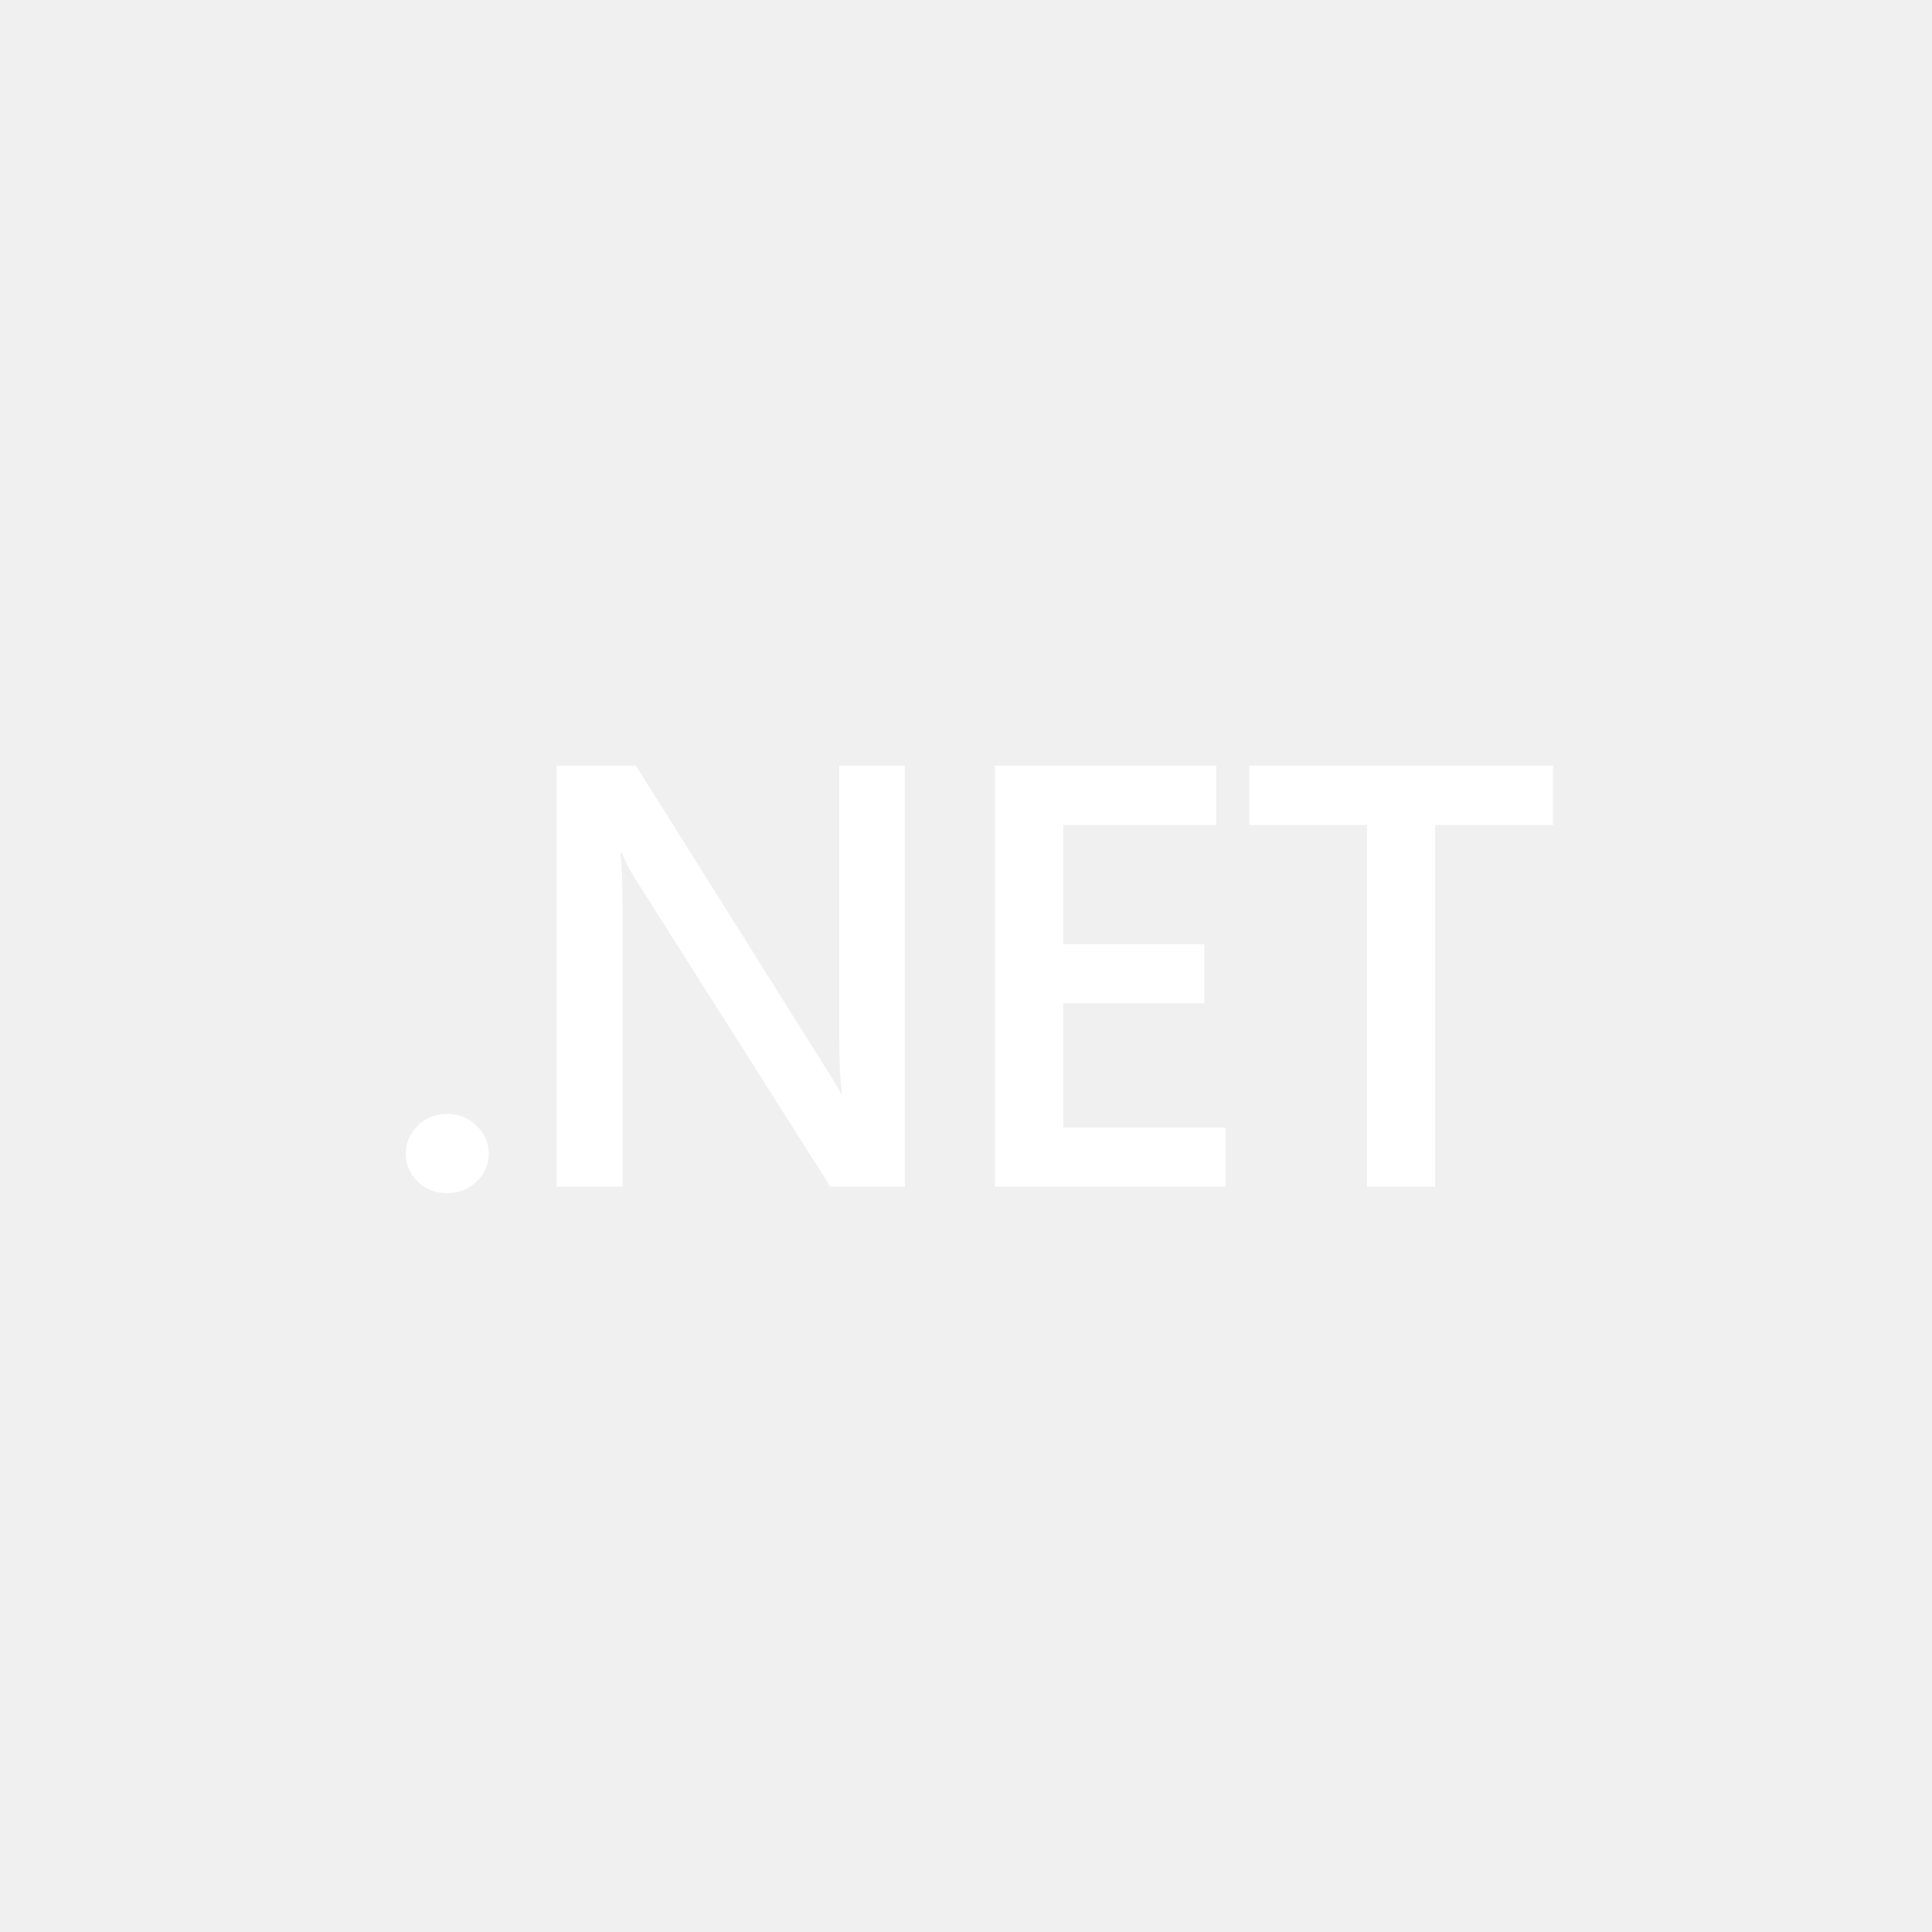
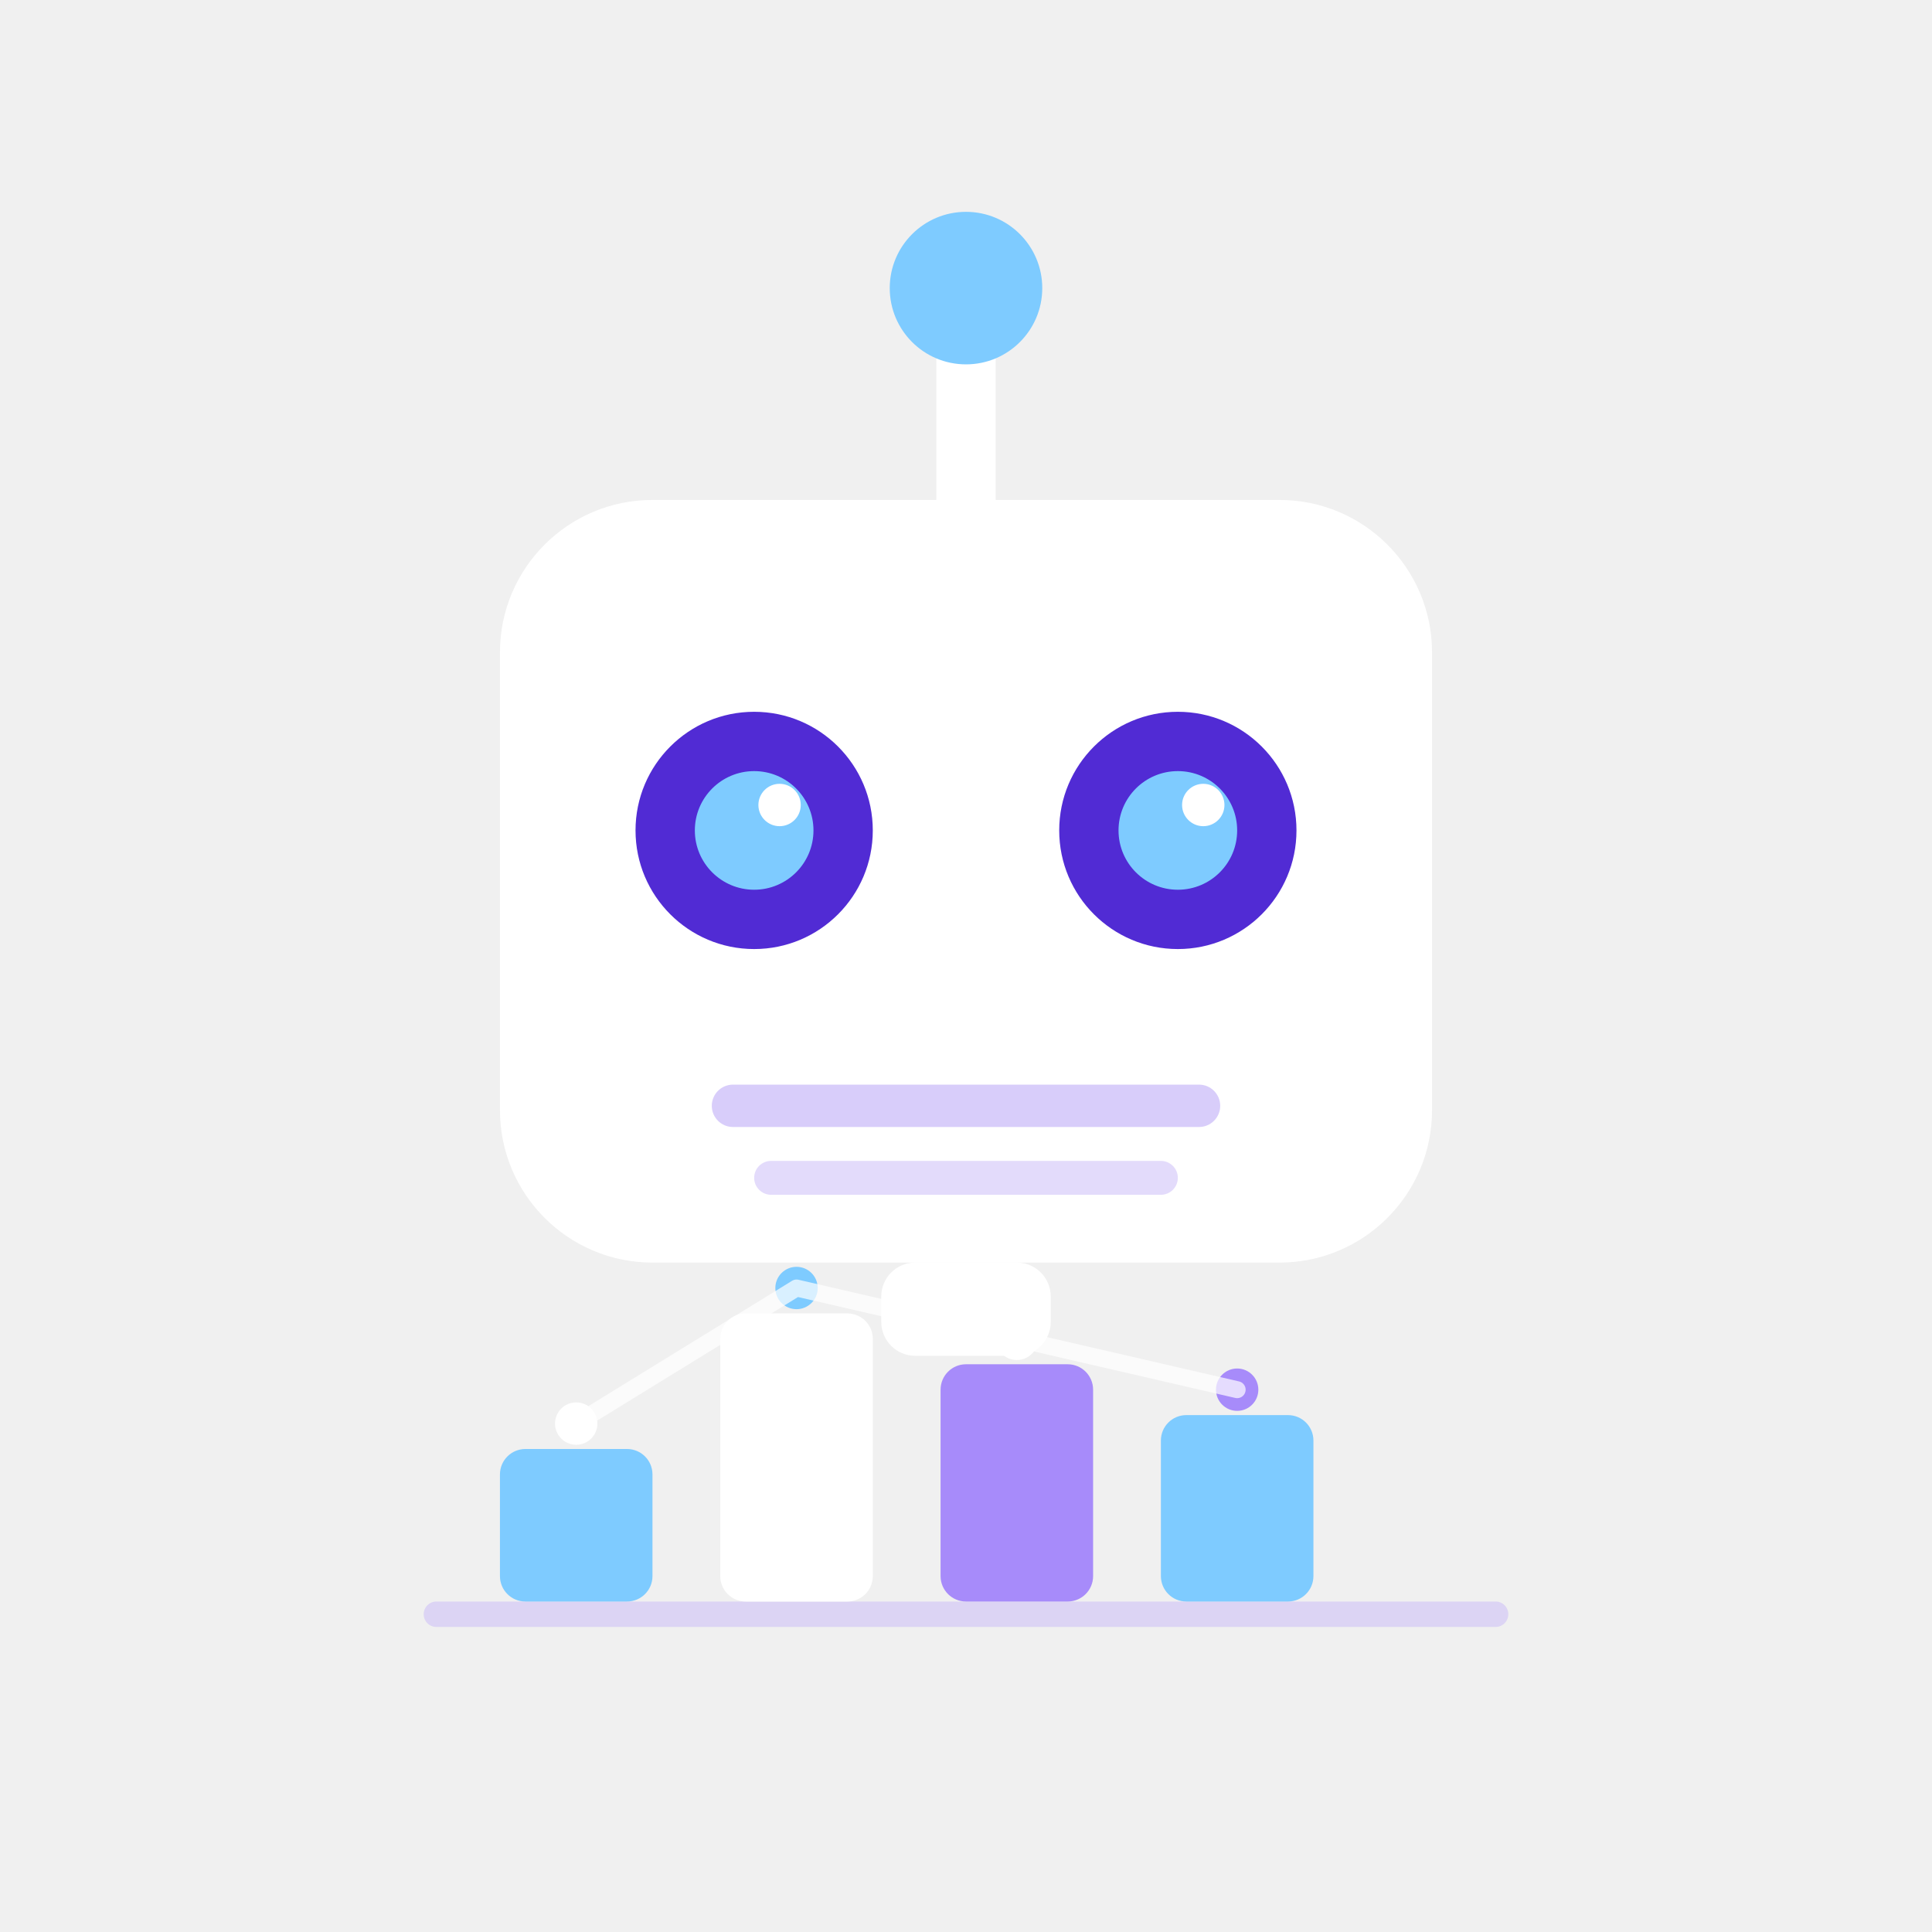
- <svg xmlns="http://www.w3.org/2000/svg" width="456" height="456" viewBox="0 0 456 456" version="1.1" xml:space="preserve" style="fill-rule:evenodd;clip-rule:evenodd;stroke-linejoin:round;stroke-miterlimit:2;">
-   <path d="m 105.5,281.609 c -2.703,0 -5.001,-0.9 -6.893,-2.702 -1.892,-1.848 -2.838,-4.042 -2.838,-6.582 0,-2.587 0.946,-4.804 2.838,-6.652 1.892,-1.848 4.19,-2.772 6.893,-2.772 2.748,0 5.068,0.924 6.96,2.772 1.937,1.848 2.906,4.064 2.906,6.652 0,2.54 -0.968,4.734 -2.906,6.582 -1.892,1.802 -4.212,2.702 -6.96,2.702 z" style="fill:#ffffff;fill-rule:nonzero;stroke-width:0.838" />
-   <path d="M 213.561,280.084 H 195.99 L 149.7,207.054 c -1.171,-1.848 -2.14,-3.765 -2.906,-5.751 h -0.406 c 0.361,2.125 0.541,6.675 0.541,13.65 v 65.132 h -15.543 v -99.36 h 18.719 l 44.737,71.298 c 1.892,2.957 3.109,4.989 3.649,6.098 h 0.27 c -0.45,-2.632 -0.676,-7.09 -0.676,-13.373 v -64.023 h 15.476 z" style="fill:#ffffff;fill-rule:nonzero;stroke-width:0.838" />
-   <path d="m 289.251,280.084 h -54.401 v -99.36 h 52.238 v 13.997 h -36.154 v 28.131 h 33.316 v 13.927 h -33.316 v 29.378 h 38.316 z" style="fill:#ffffff;fill-rule:nonzero;stroke-width:0.838" />
-   <path d="M 366.565,194.721 H 338.722 v 85.363 h -16.084 v -85.363 h -27.775 v -13.997 h 71.701 z" style="fill:#ffffff;fill-rule:nonzero;stroke-width:0.838" />
+ <svg xmlns="http://www.w3.org/2000/svg" width="456" height="456" viewBox="0 0 456 456">
+   <line x1="228" y1="80" x2="228" y2="118" stroke="#ffffff" stroke-width="14" stroke-linecap="round" />
+   <circle cx="228" cy="68" r="18" fill="#7ECBFF" />
+   <rect x="118" y="118" width="220" height="180" rx="36" ry="36" fill="#ffffff" />
+   <circle cx="178" cy="196" r="28" fill="#512BD4" />
+   <circle cx="178" cy="196" r="14" fill="#7ECBFF" />
+   <circle cx="184" cy="190" r="5" fill="#ffffff" />
+   <circle cx="278" cy="196" r="28" fill="#512BD4" />
+   <circle cx="278" cy="196" r="14" fill="#7ECBFF" />
+   <circle cx="284" cy="190" r="5" fill="#ffffff" />
+   <rect x="168" y="256" width="120" height="10" rx="5" fill="#C8B8F8" opacity="0.7" />
+   <rect x="178" y="274" width="100" height="8" rx="4" fill="#C8B8F8" opacity="0.5" />
+   <rect x="208" y="298" width="40" height="22" rx="8" fill="#ffffff" />
+   <rect x="100" y="378" width="256" height="6" rx="3" fill="#C8B8F8" opacity="0.5" />
+   <rect x="118" y="342" width="36" height="36" rx="6" fill="#7ECBFF" />
+   <rect x="170" y="310" width="36" height="68" rx="6" fill="#ffffff" />
+   <rect x="222" y="322" width="36" height="56" rx="6" fill="#A78BFA" />
+   <rect x="274" y="334" width="36" height="44" rx="6" fill="#7ECBFF" />
+   <circle cx="136" cy="336" r="5" fill="#ffffff" />
+   <circle cx="188" cy="304" r="5" fill="#7ECBFF" />
+   <circle cx="240" cy="316" r="5" fill="#ffffff" />
+   <circle cx="292" cy="328" r="5" fill="#A78BFA" />
+   <polyline points="136,336 188,304 240,316 292,328" fill="none" stroke="#ffffff" stroke-width="4" stroke-linecap="round" stroke-linejoin="round" opacity="0.7" />
</svg>
